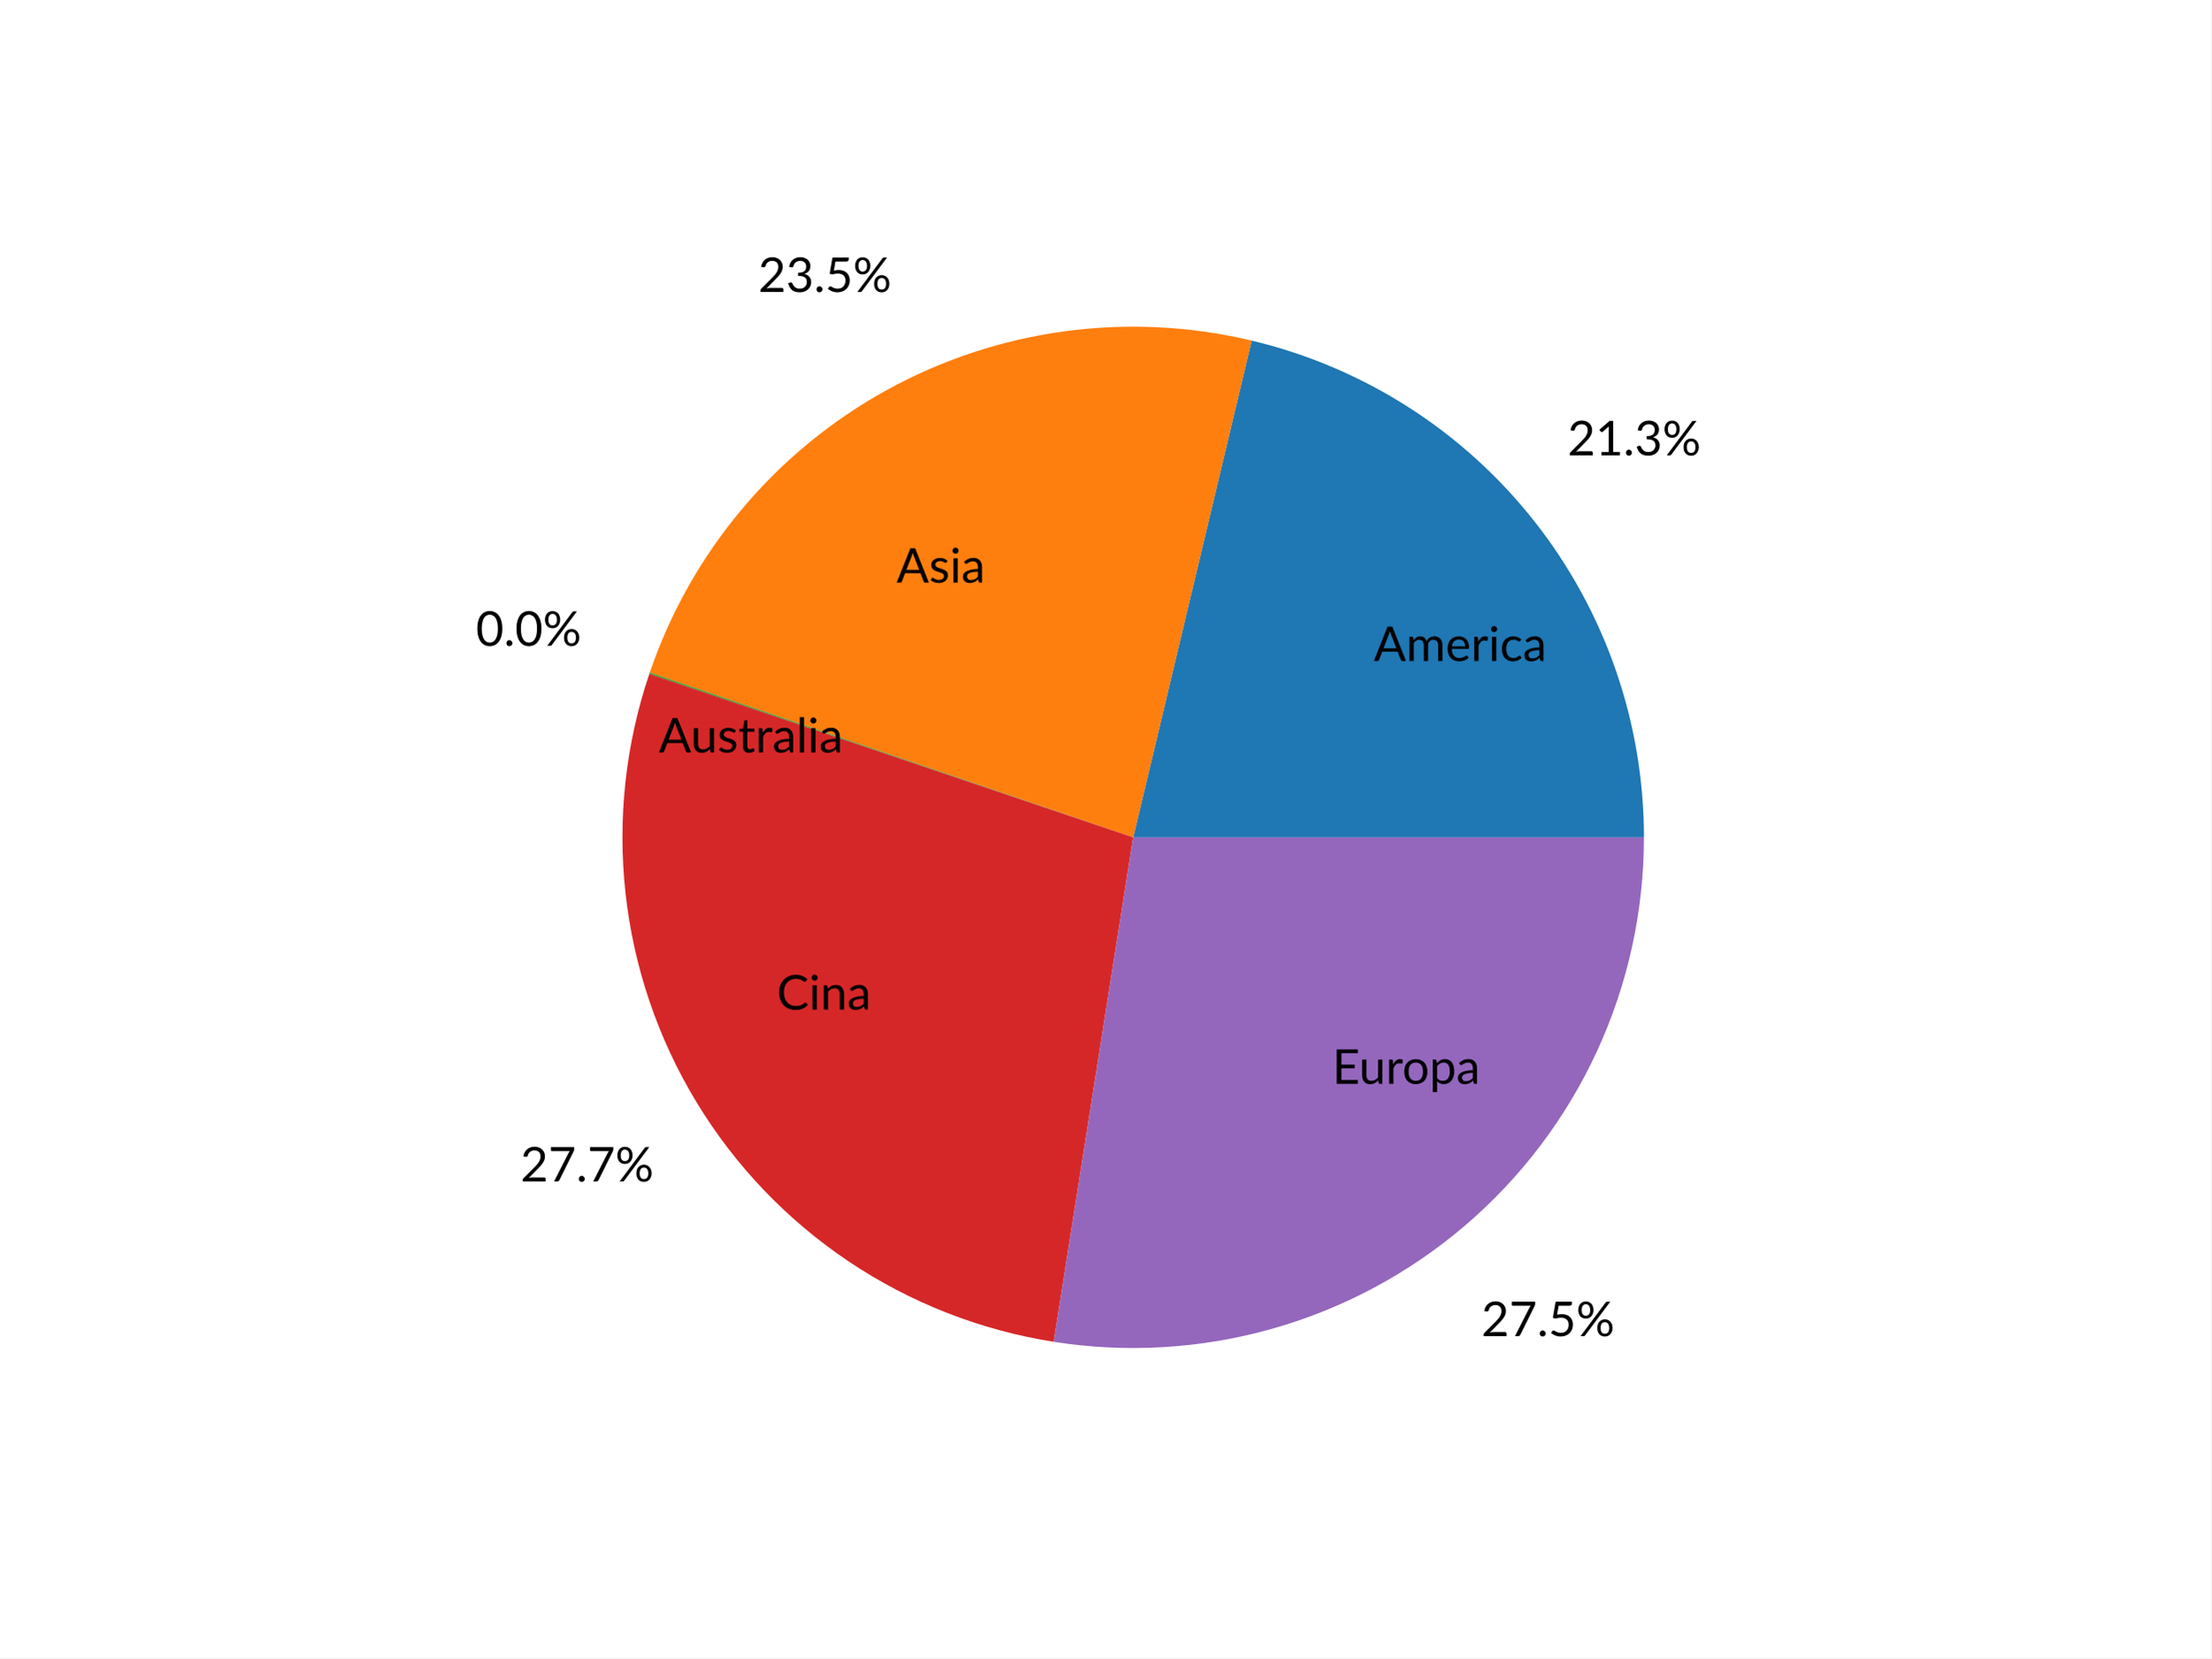
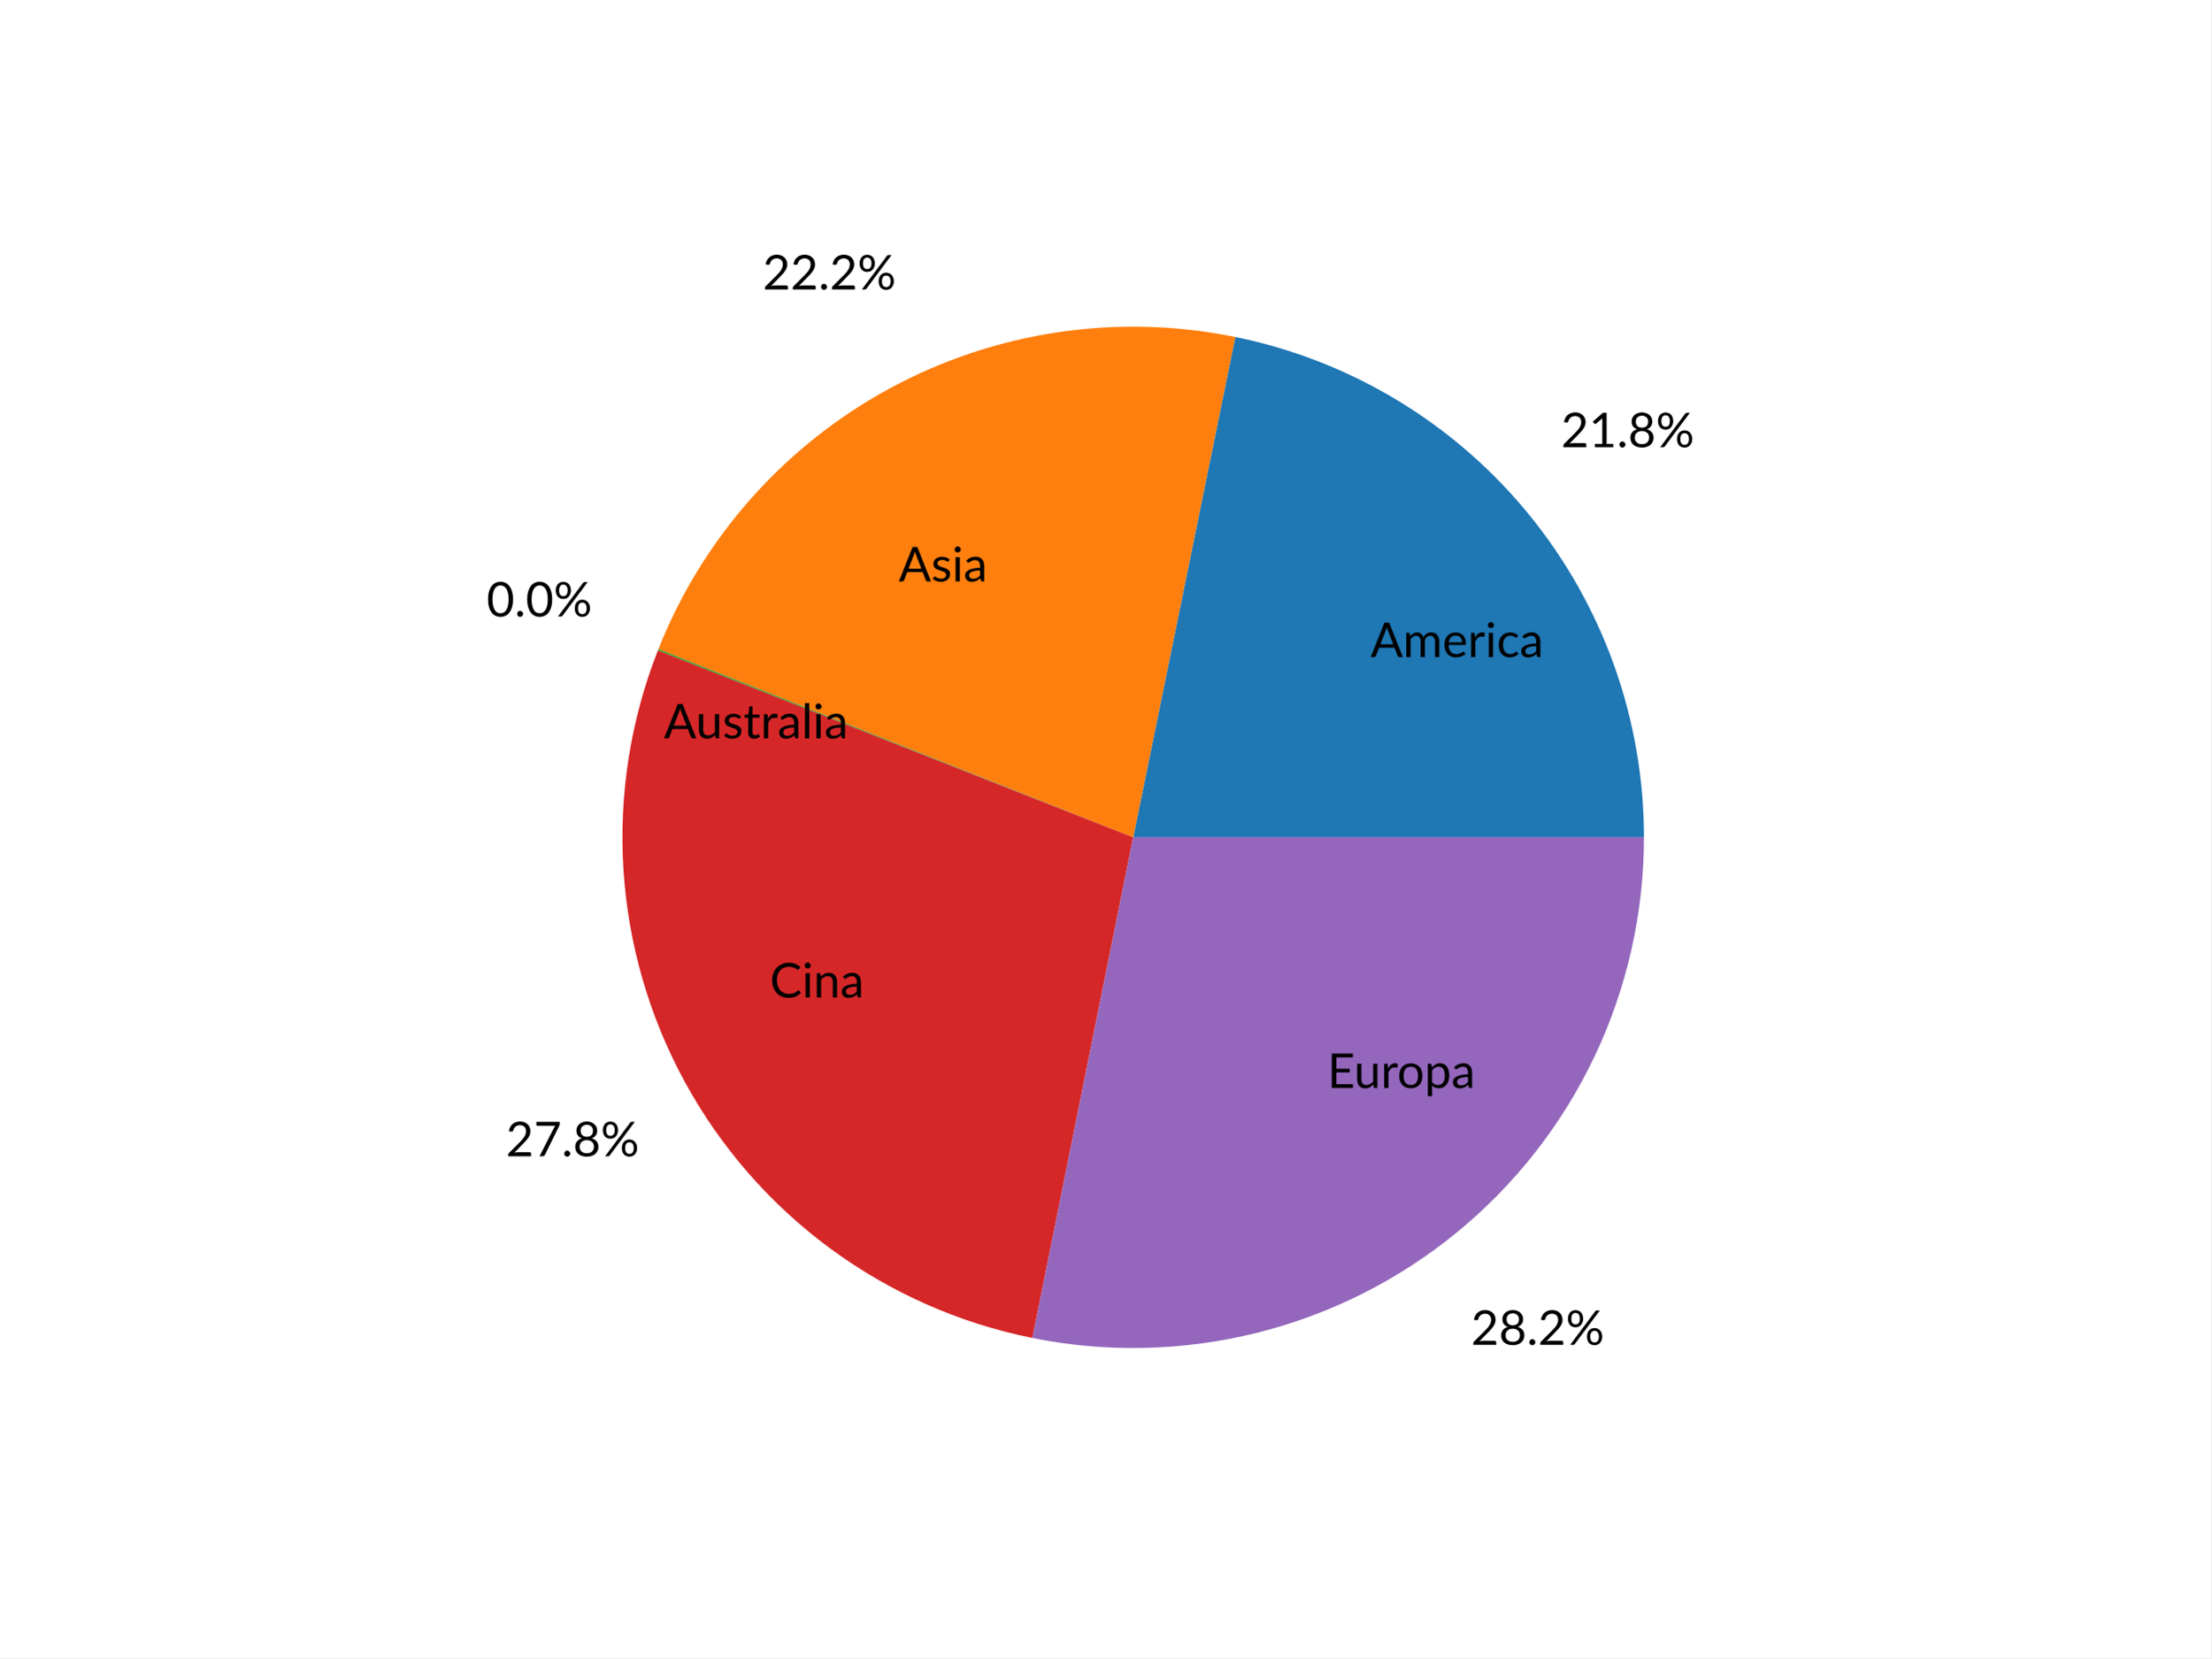
<svg xmlns="http://www.w3.org/2000/svg" width="460.8pt" height="345.6pt" viewBox="0 0 460.8 345.6" version="1.1">
  <defs>
    <style type="text/css">*{stroke-linejoin: round; stroke-linecap: butt}</style>
  </defs>
  <g id="figure_1">
    <g id="patch_1">
      <path d="M 0 345.6  L 460.8 345.6  L 460.8 0  L 0 0  z " style="fill: #ffffff" />
    </g>
    <g id="axes_1">
      <g id="patch_2">
-         <path d="M 342.605 174.528  C 342.605 150.595 334.533 127.348 319.702 108.564  C 304.871 89.781 284.13 76.537 260.85 70.986  L 236.16 174.528  z " style="fill: #1f77b4" />
+         <path d="M 342.605 174.528  C 342.605 149.997 334.125 126.205 318.61 107.204  C 303.094 88.203 281.478 75.137 257.442 70.232  L 236.16 174.528  z " style="fill: #1f77b4" />
      </g>
      <g id="patch_3">
-         <path d="M 260.85 70.986  C 235.087 64.843 207.936 68.531 184.745 81.324  C 161.554 94.117 143.952 115.116 135.407 140.185  L 236.16 174.528  z " style="fill: #ff7f0e" />
+         <path d="M 257.442 70.232  C 232.957 65.236 207.477 69.018 185.498 80.912  C 163.52 92.806 146.417 112.068 137.207 135.3  L 236.16 174.528  z " style="fill: #ff7f0e" />
      </g>
      <g id="patch_4">
-         <path d="M 135.407 140.185  C 135.391 140.232 135.375 140.279 135.36 140.326  C 135.344 140.373 135.328 140.42 135.312 140.467  L 236.16 174.528  z " style="fill: #2ca02c" />
+         <path d="M 137.207 135.3  C 137.189 135.347 137.17 135.394 137.151 135.441  C 137.133 135.488 137.114 135.536 137.096 135.583  L 236.16 174.528  z " style="fill: #2ca02c" />
      </g>
      <g id="patch_5">
-         <path d="M 135.312 140.467  C 130.353 155.149 128.66 170.739 130.351 186.144  C 132.042 201.548 137.077 216.399 145.103 229.656  C 153.129 242.913 163.954 254.259 176.82 262.898  C 189.686 271.537 204.284 277.264 219.593 279.676  L 236.16 174.528  z " style="fill: #d62728" />
+         <path d="M 137.096 135.583  C 131.404 150.06 128.955 165.61 129.92 181.135  C 130.886 196.661 135.243 211.787 142.684 225.448  C 150.126 239.108 160.472 250.972 172.992 260.203  C 185.512 269.435 199.905 275.81 215.155 278.88  L 236.16 174.528  z " style="fill: #d62728" />
      </g>
      <g id="patch_6">
-         <path d="M 219.593 279.676  C 234.784 282.069 250.316 281.142 265.115 276.959  C 279.914 272.776 293.632 265.434 305.323 255.442  C 317.013 245.449 326.4 233.04 332.836 219.073  C 339.272 205.105 342.605 189.907 342.605 174.528  L 236.16 174.528  z " style="fill: #9467bd" />
+         <path d="M 215.155 278.88  C 230.604 281.99 246.553 281.63 261.847 277.827  C 277.14 274.024 291.4 266.872 303.594 256.888  C 315.787 246.905 325.613 234.336 332.359 220.094  C 339.105 205.852 342.605 190.287 342.605 174.528  L 236.16 174.528  z " style="fill: #9467bd" />
      </g>
      <g id="matplotlib.axis_1" />
      <g id="matplotlib.axis_2" />
      <g id="text_1">
-         <text style="font: 10px 'Lato', sans-serif; text-anchor: start" x="286.285" y="137.775" transform="rotate(-0 286.2853 137.7748)">America</text>
+         <text style="font: 10px 'Lato', sans-serif; text-anchor: start" x="285.63" y="136.958" transform="rotate(-0 285.6298 136.9585)">America</text>
      </g>
      <g id="text_2">
-         <text style="font: 10px 'Lato', sans-serif; text-anchor: middle" x="340.588" y="94.899" transform="rotate(-0 340.5878 94.89852)">21.3%</text>
+         <text style="font: 10px 'Lato', sans-serif; text-anchor: middle" x="339.222" y="93.198" transform="rotate(-0 339.2221 93.19776)">21.8%</text>
      </g>
      <g id="text_3">
-         <text style="font: 10px 'Lato', sans-serif; text-anchor: end" x="205.311" y="121.431" transform="rotate(-0 205.3109 121.4306)">Asia</text>
+         <text style="font: 10px 'Lato', sans-serif; text-anchor: end" x="205.763" y="121.184" transform="rotate(-0 205.763 121.1836)">Asia</text>
      </g>
      <g id="text_4">
-         <text style="font: 10px 'Lato', sans-serif; text-anchor: middle" x="171.891" y="60.848" transform="rotate(-0 171.891 60.84806)">23.5%</text>
+         <text style="font: 10px 'Lato', sans-serif; text-anchor: middle" x="172.833" y="60.333" transform="rotate(-0 172.833 60.33341)">22.2%</text>
      </g>
      <g id="text_5">
-         <text style="font: 10px 'Lato', sans-serif; text-anchor: end" x="175.68" y="156.832" transform="rotate(-0 175.6797 156.8319)">Australia</text>
+         <text style="font: 10px 'Lato', sans-serif; text-anchor: end" x="176.755" y="153.901" transform="rotate(-0 176.7548 153.9009)">Australia</text>
      </g>
      <g id="text_6">
-         <text style="font: 10px 'Lato', sans-serif; text-anchor: middle" x="110.159" y="134.601" transform="rotate(-0 110.1595 134.6007)">0.0%</text>
+         <text style="font: 10px 'Lato', sans-serif; text-anchor: middle" x="112.399" y="128.494" transform="rotate(-0 112.3992 128.4945)">0.0%</text>
      </g>
      <g id="text_7">
-         <text style="font: 10px 'Lato', sans-serif; text-anchor: end" x="181.526" y="210.43" transform="rotate(-0 181.5259 210.43)">Cina</text>
+         <text style="font: 10px 'Lato', sans-serif; text-anchor: end" x="180.075" y="207.905" transform="rotate(-0 180.0747 207.9048)">Cina</text>
      </g>
      <g id="text_8">
-         <text style="font: 10px 'Lato', sans-serif; text-anchor: middle" x="122.339" y="246.263" transform="rotate(-0 122.3389 246.2634)">27.7%</text>
+         <text style="font: 10px 'Lato', sans-serif; text-anchor: middle" x="119.316" y="241.003" transform="rotate(-0 119.3155 241.0026)">27.8%</text>
      </g>
      <g id="text_9">
-         <text style="font: 10px 'Lato', sans-serif; text-anchor: start" x="277.658" y="225.901" transform="rotate(-0 277.6577 225.9011)">Europa</text>
+         <text style="font: 10px 'Lato', sans-serif; text-anchor: start" x="276.62" y="226.769" transform="rotate(-0 276.6202 226.7691)">Europa</text>
      </g>
      <g id="text_10">
-         <text style="font: 10px 'Lato', sans-serif; text-anchor: middle" x="322.614" y="278.495" transform="rotate(-0 322.6136 278.4949)">27.5%</text>
+         <text style="font: 10px 'Lato', sans-serif; text-anchor: middle" x="320.452" y="280.303" transform="rotate(-0 320.4521 280.3032)">28.2%</text>
      </g>
    </g>
  </g>
</svg>
